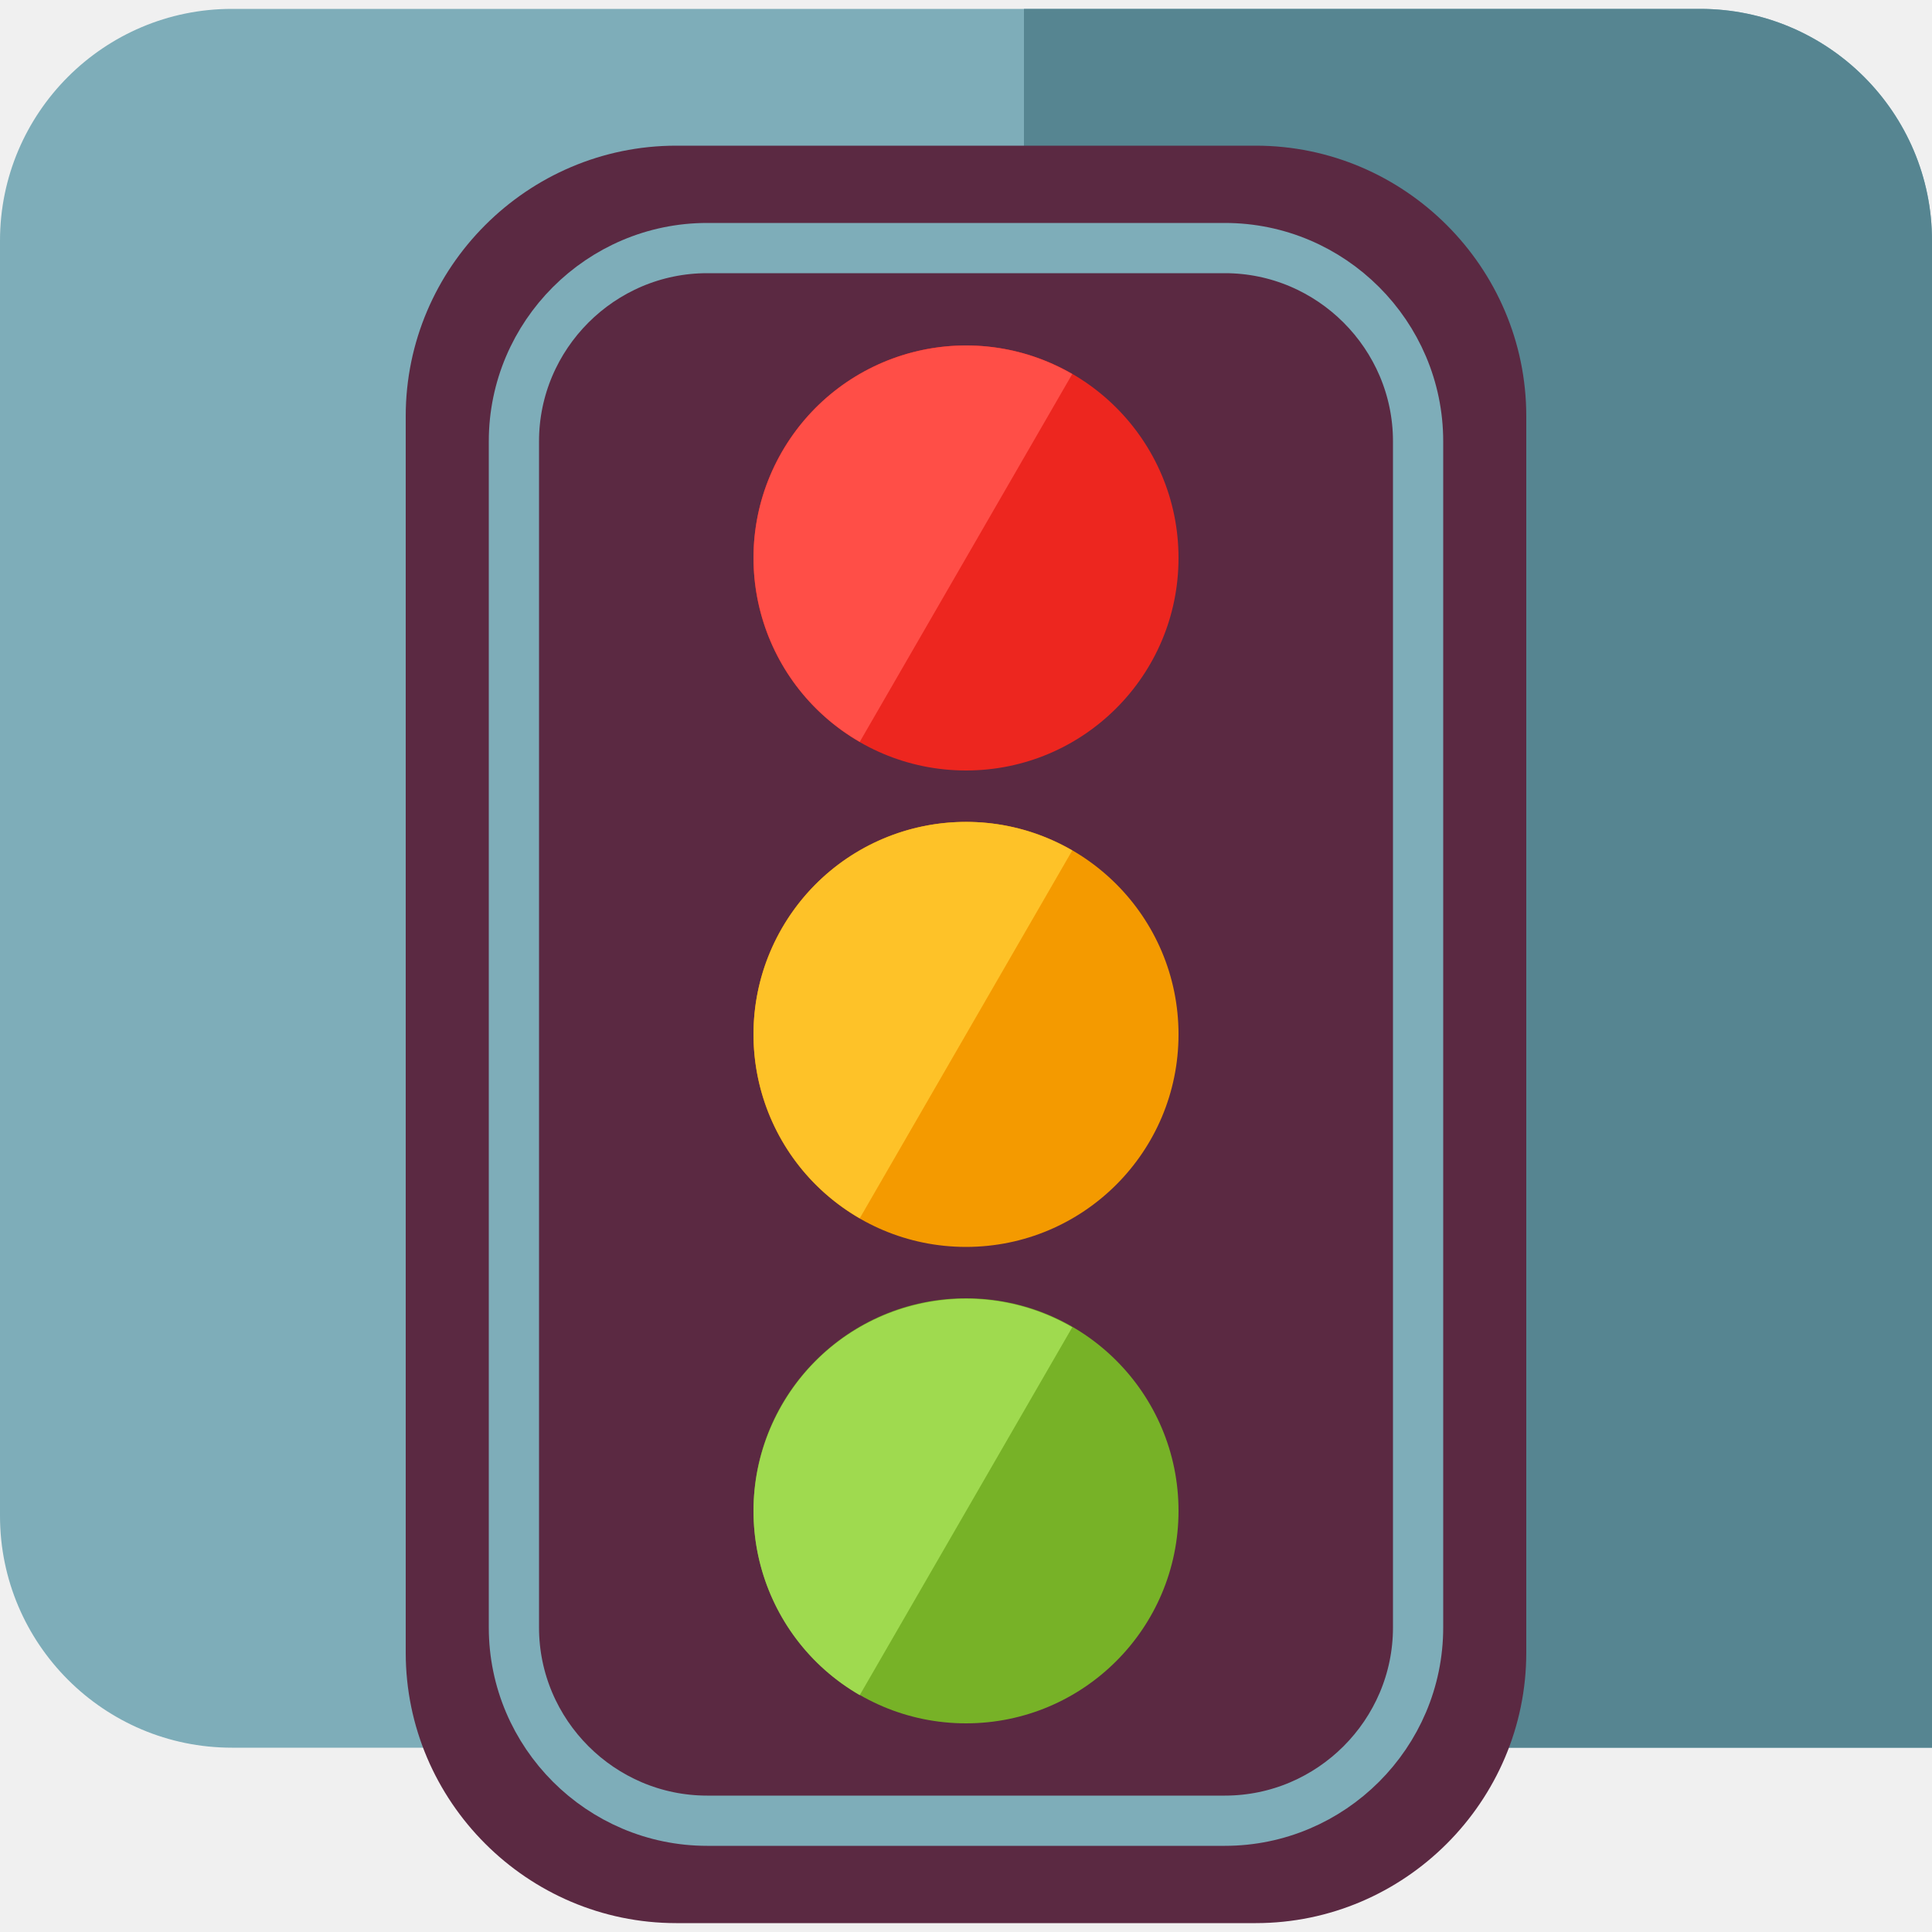
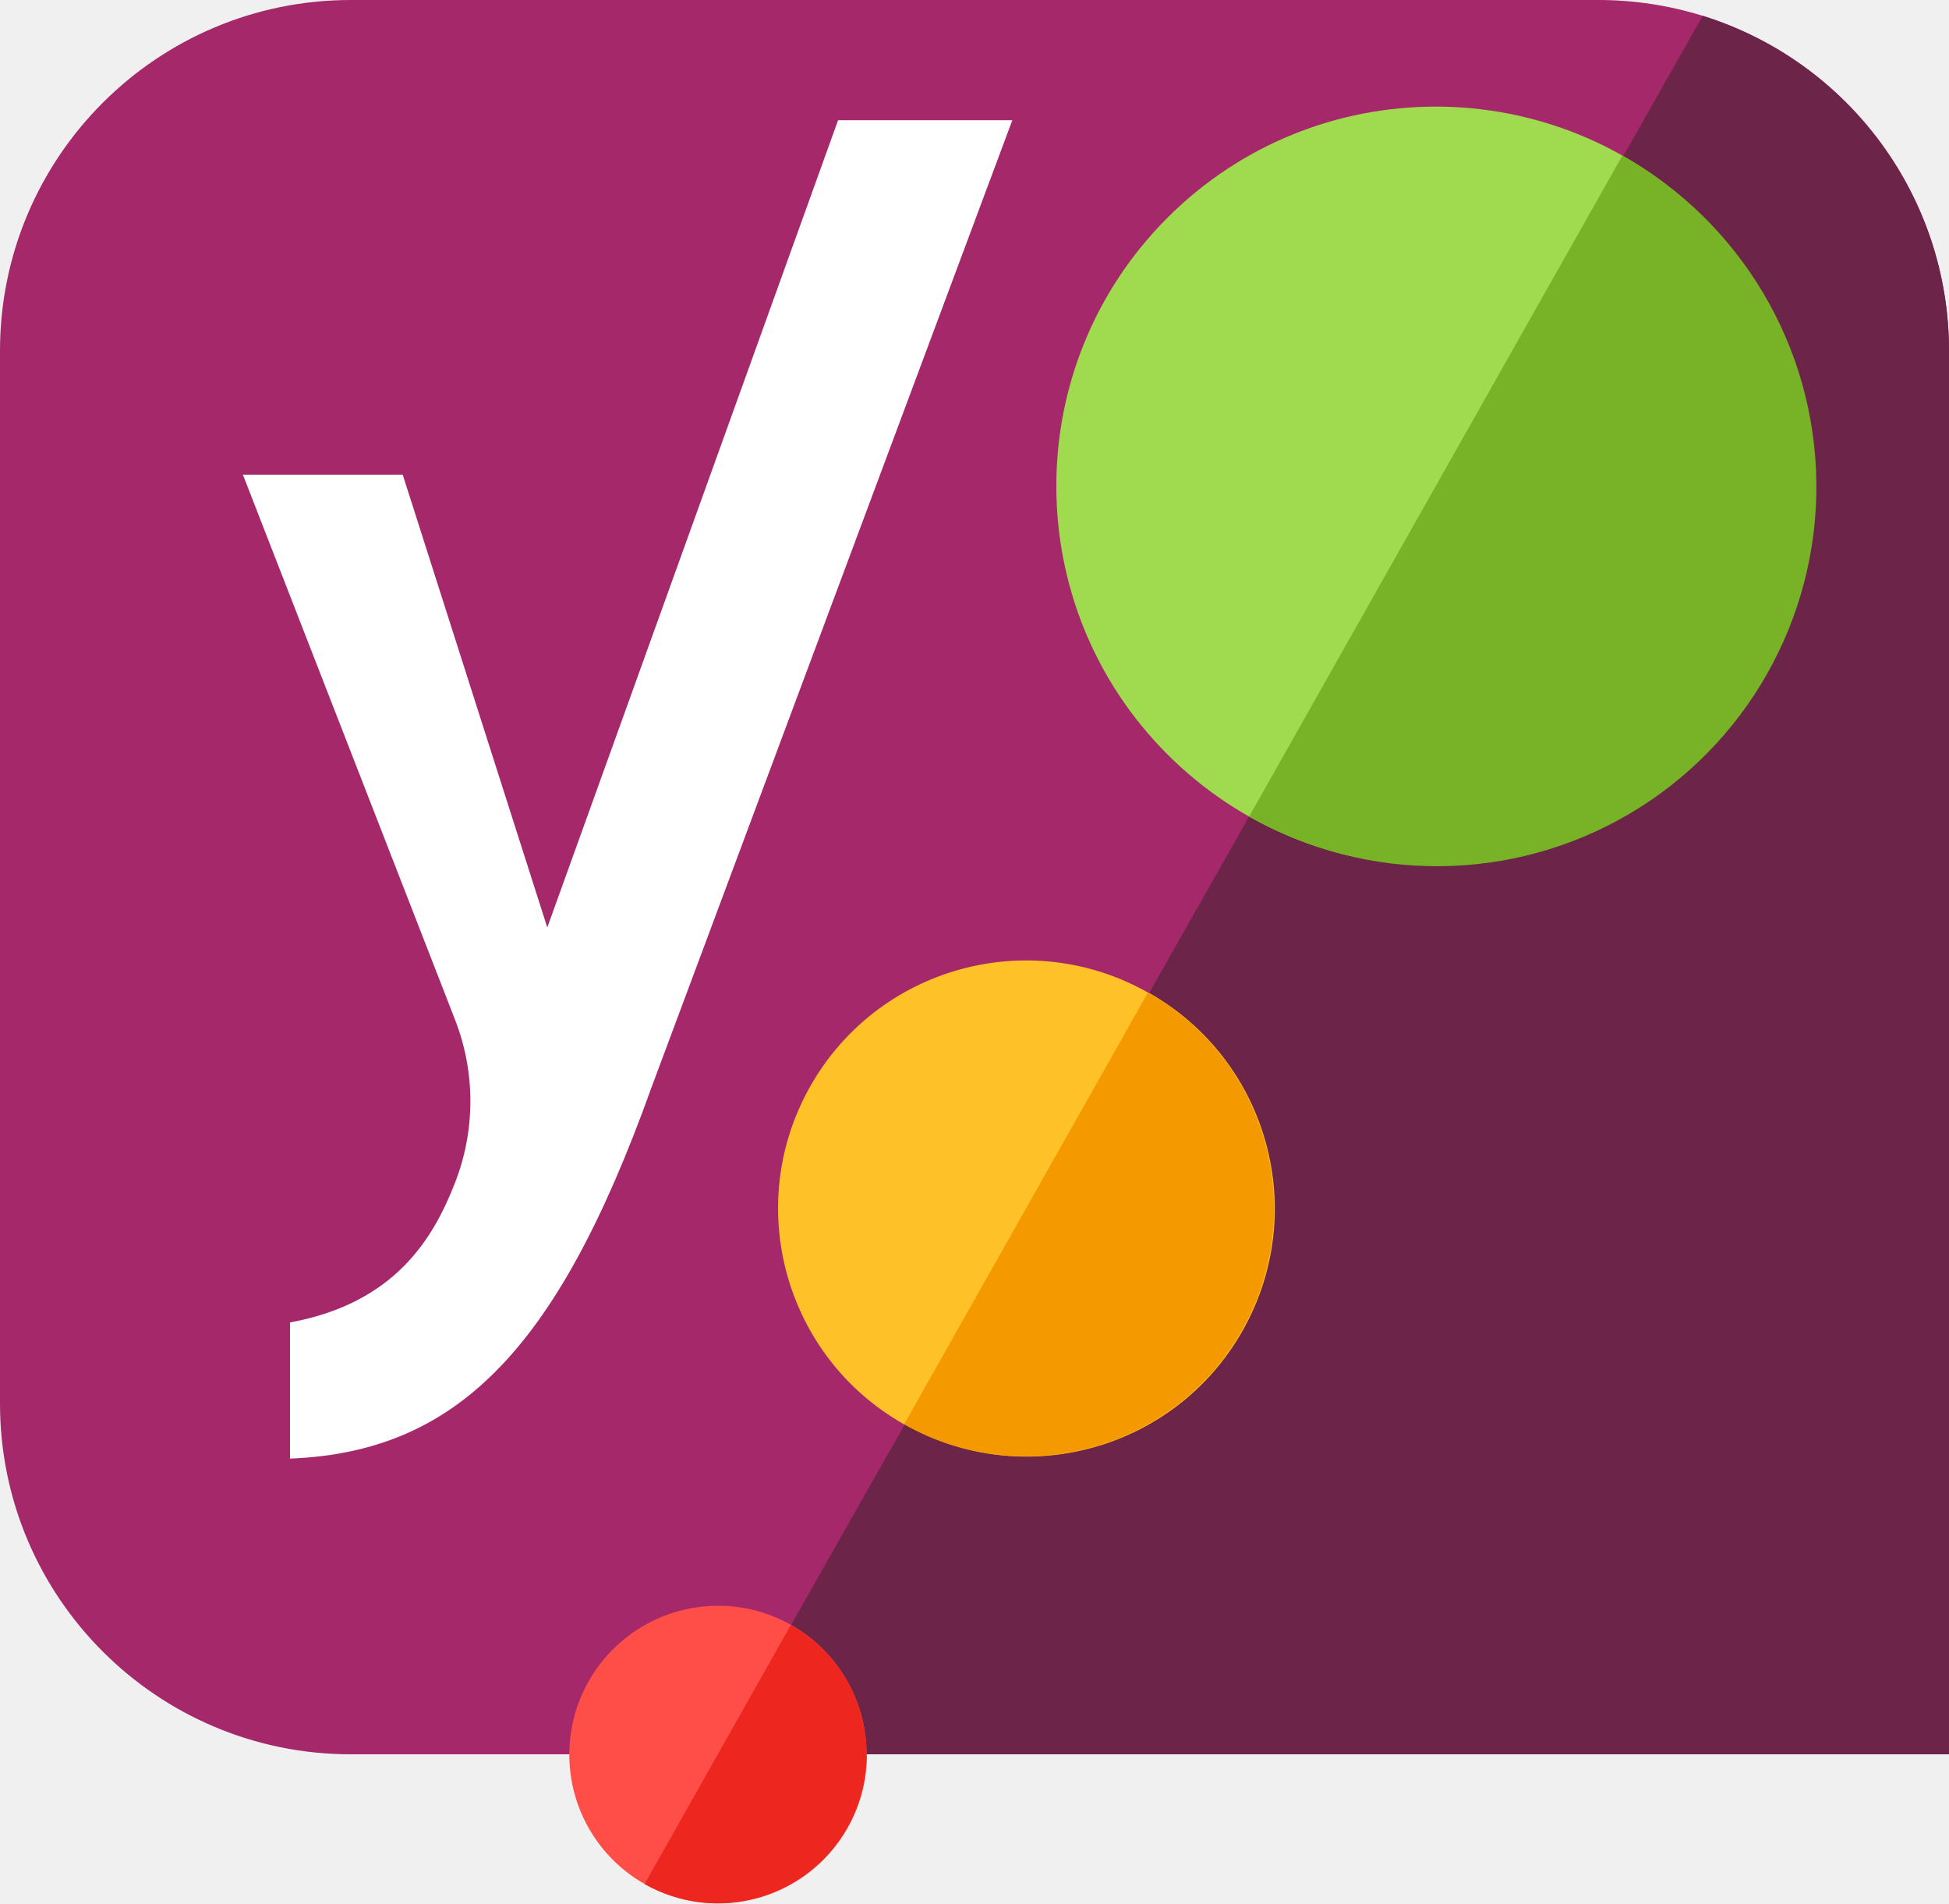
- <svg xmlns="http://www.w3.org/2000/svg" viewBox="0 0 500 500">
-   <path fill="#7EADB9" d="M500 452.3H60c-33.1 0-60-26.9-60-60v-330c0-33.1 26.9-60 60-60h380c33.1 0 60 26.9 60 60v390z" />
-   <path fill="#568591" d="M500 452.3H265V2.3h175c33.1 0 60 26.9 60 60v390z" />
-   <path fill="#5B2942" d="M325 497.7H175c-38.5 0-70-31.5-70-70v-320c0-38.5 31.5-70 70-70h150c38.5 0 70 31.5 70 70v320c0 38.5-31.5 70-70 70z" />
-   <path fill="none" stroke="#7EADB9" stroke-width="13" stroke-miterlimit="10" d="M317 471.2H183c-27.5 0-50-22.5-50-50v-307c0-27.5 22.5-50 50-50h134c27.5 0 50 22.5 50 50v307c0 27.5-22.5 50-50 50z" />
-   <circle fill="#F49A00" cx="250" cy="267.7" r="55" />
-   <circle fill="#ED261F" cx="250" cy="144.4" r="55" />
-   <circle fill="#77B227" cx="250" cy="391" r="55" />
-   <path fill="#FEC228" d="M222.5 315.3c-26.3-15.2-35.3-48.8-20.1-75.1 15.2-26.3 48.8-35.3 75.1-20.1" />
-   <path fill="#FF4E47" d="M222.5 192c-26.3-15.2-35.3-48.8-20.1-75.1 15.2-26.3 48.8-35.3 75.1-20.1l-55 95.2z" />
-   <path fill="#9FDA4F" d="M222.5 438.7c-26.3-15.2-35.3-48.8-20.1-75.1 15.2-26.3 48.8-35.3 75.1-20.1" />
+ <svg xmlns="http://www.w3.org/2000/svg" viewBox="0 0 500 488.22">
+   <path d="M436.82,4.06A90,90,0,0,0,410,0H90A90,90,0,0,0,0,90V360a90,90,0,0,0,90,90H500V90A90,90,0,0,0,436.82,4.06Z" fill="#a4286a" />
+   <path d="M436.82,4.06,184.15,450H500V90A90,90,0,0,0,436.82,4.06Z" fill="#6c2548" />
+   <path d="M74.4,339.22v34.93c21.63-.85,38.51-8,52.84-22.46,14.76-14.83,27.45-38,39.93-72.85l92.53-248H215L140.4,237.91,103.31,121.76h-41l54.42,139.79a57.49,57.49,0,0,1,0,41.84C111.21,317.59,101.38,334.27,74.4,339.22Z" fill="#fff" />
+   <circle cx="368.33" cy="124.68" r="97.34" transform="translate(19.72 296.97) rotate(-45)" fill="#9fda4f" />
+   <path d="M416.2,39.93,320.46,209.44A97.34,97.34,0,1,0,416.2,39.93Z" fill="#77b227" />
+   <path d="M294.78,254.75h0l-.15-.08-.13-.07h0a63.6,63.6,0,0,0-62.56,110.76h0l.07,0,.06,0h0a63.6,63.6,0,0,0,62.71-110.67Z" fill="#fec228" />
+   <path d="M294.5,254.59,231.94,365.35A63.6,63.6,0,1,0,294.5,254.59Z" fill="#f49a00" />
+   <path d="M222.31,450.07A38.16,38.16,0,0,0,203,416.83h0l0,0h0a38.18,38.18,0,1,0,19.41,33.27Z" fill="#ff4e47" />
+   <path d="M202.9,416.8l-37.54,66.48A38.17,38.17,0,0,0,202.9,416.8Z" fill="#ed261f" />
</svg>
